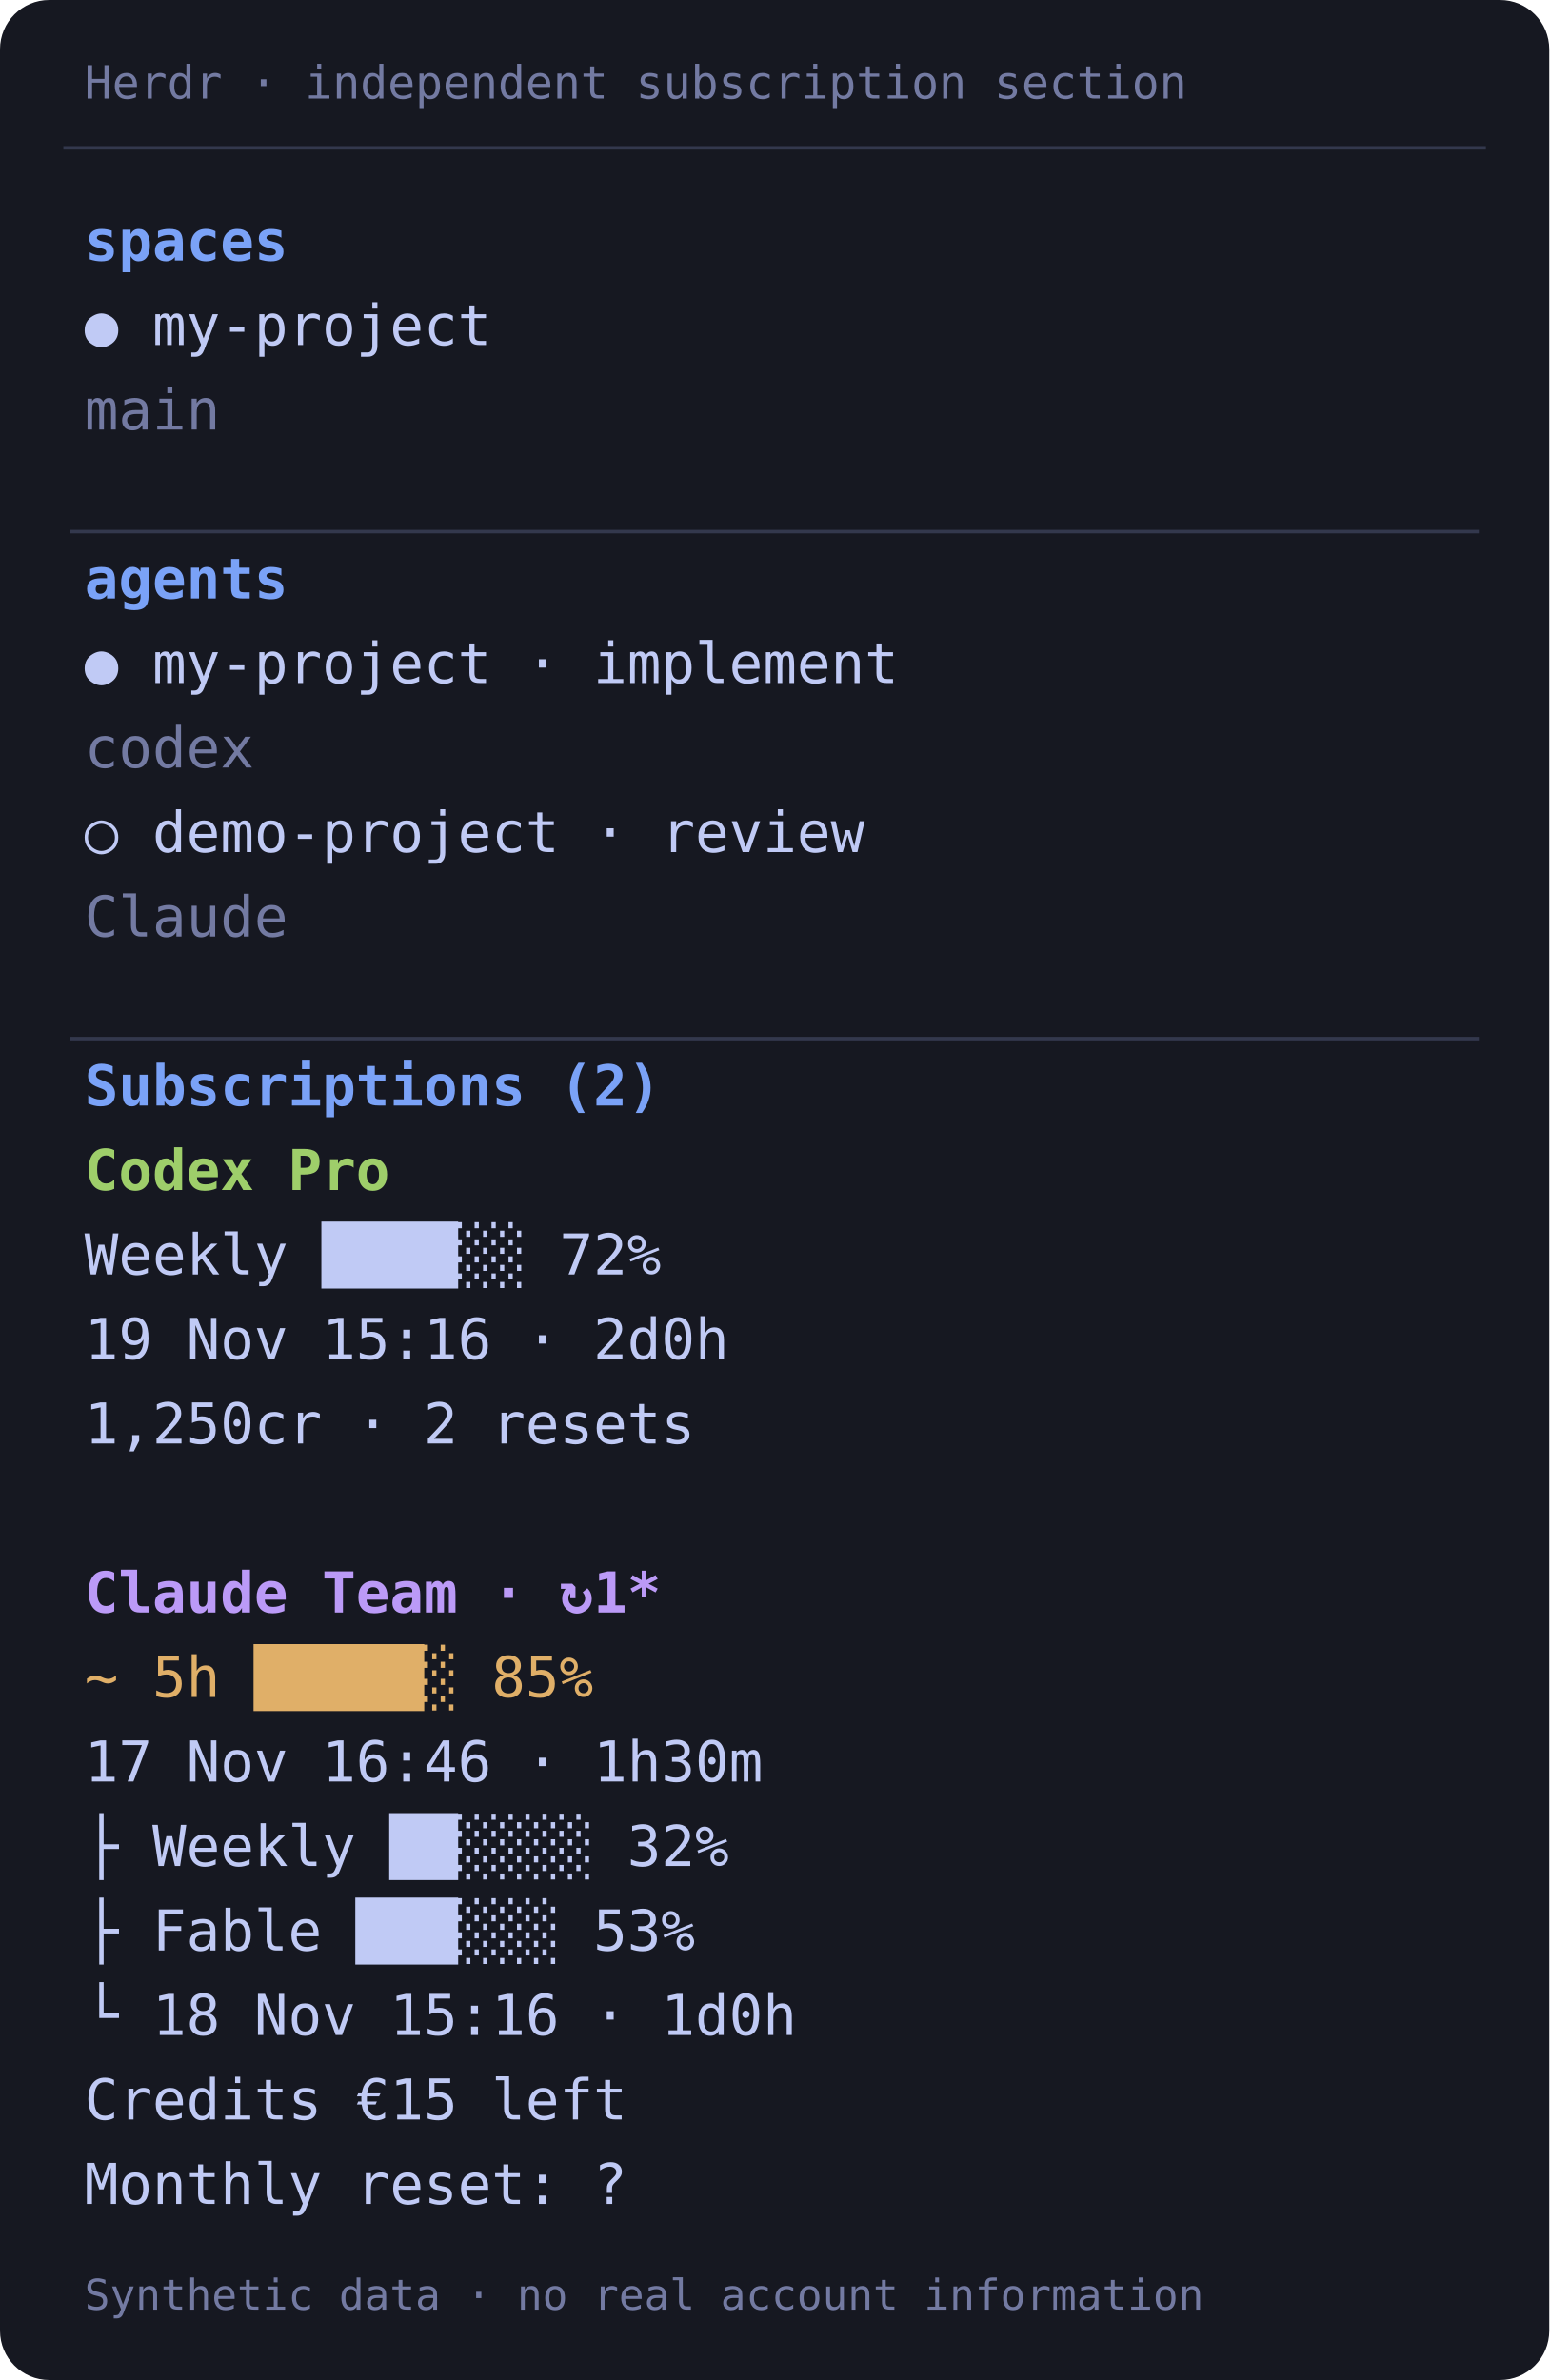
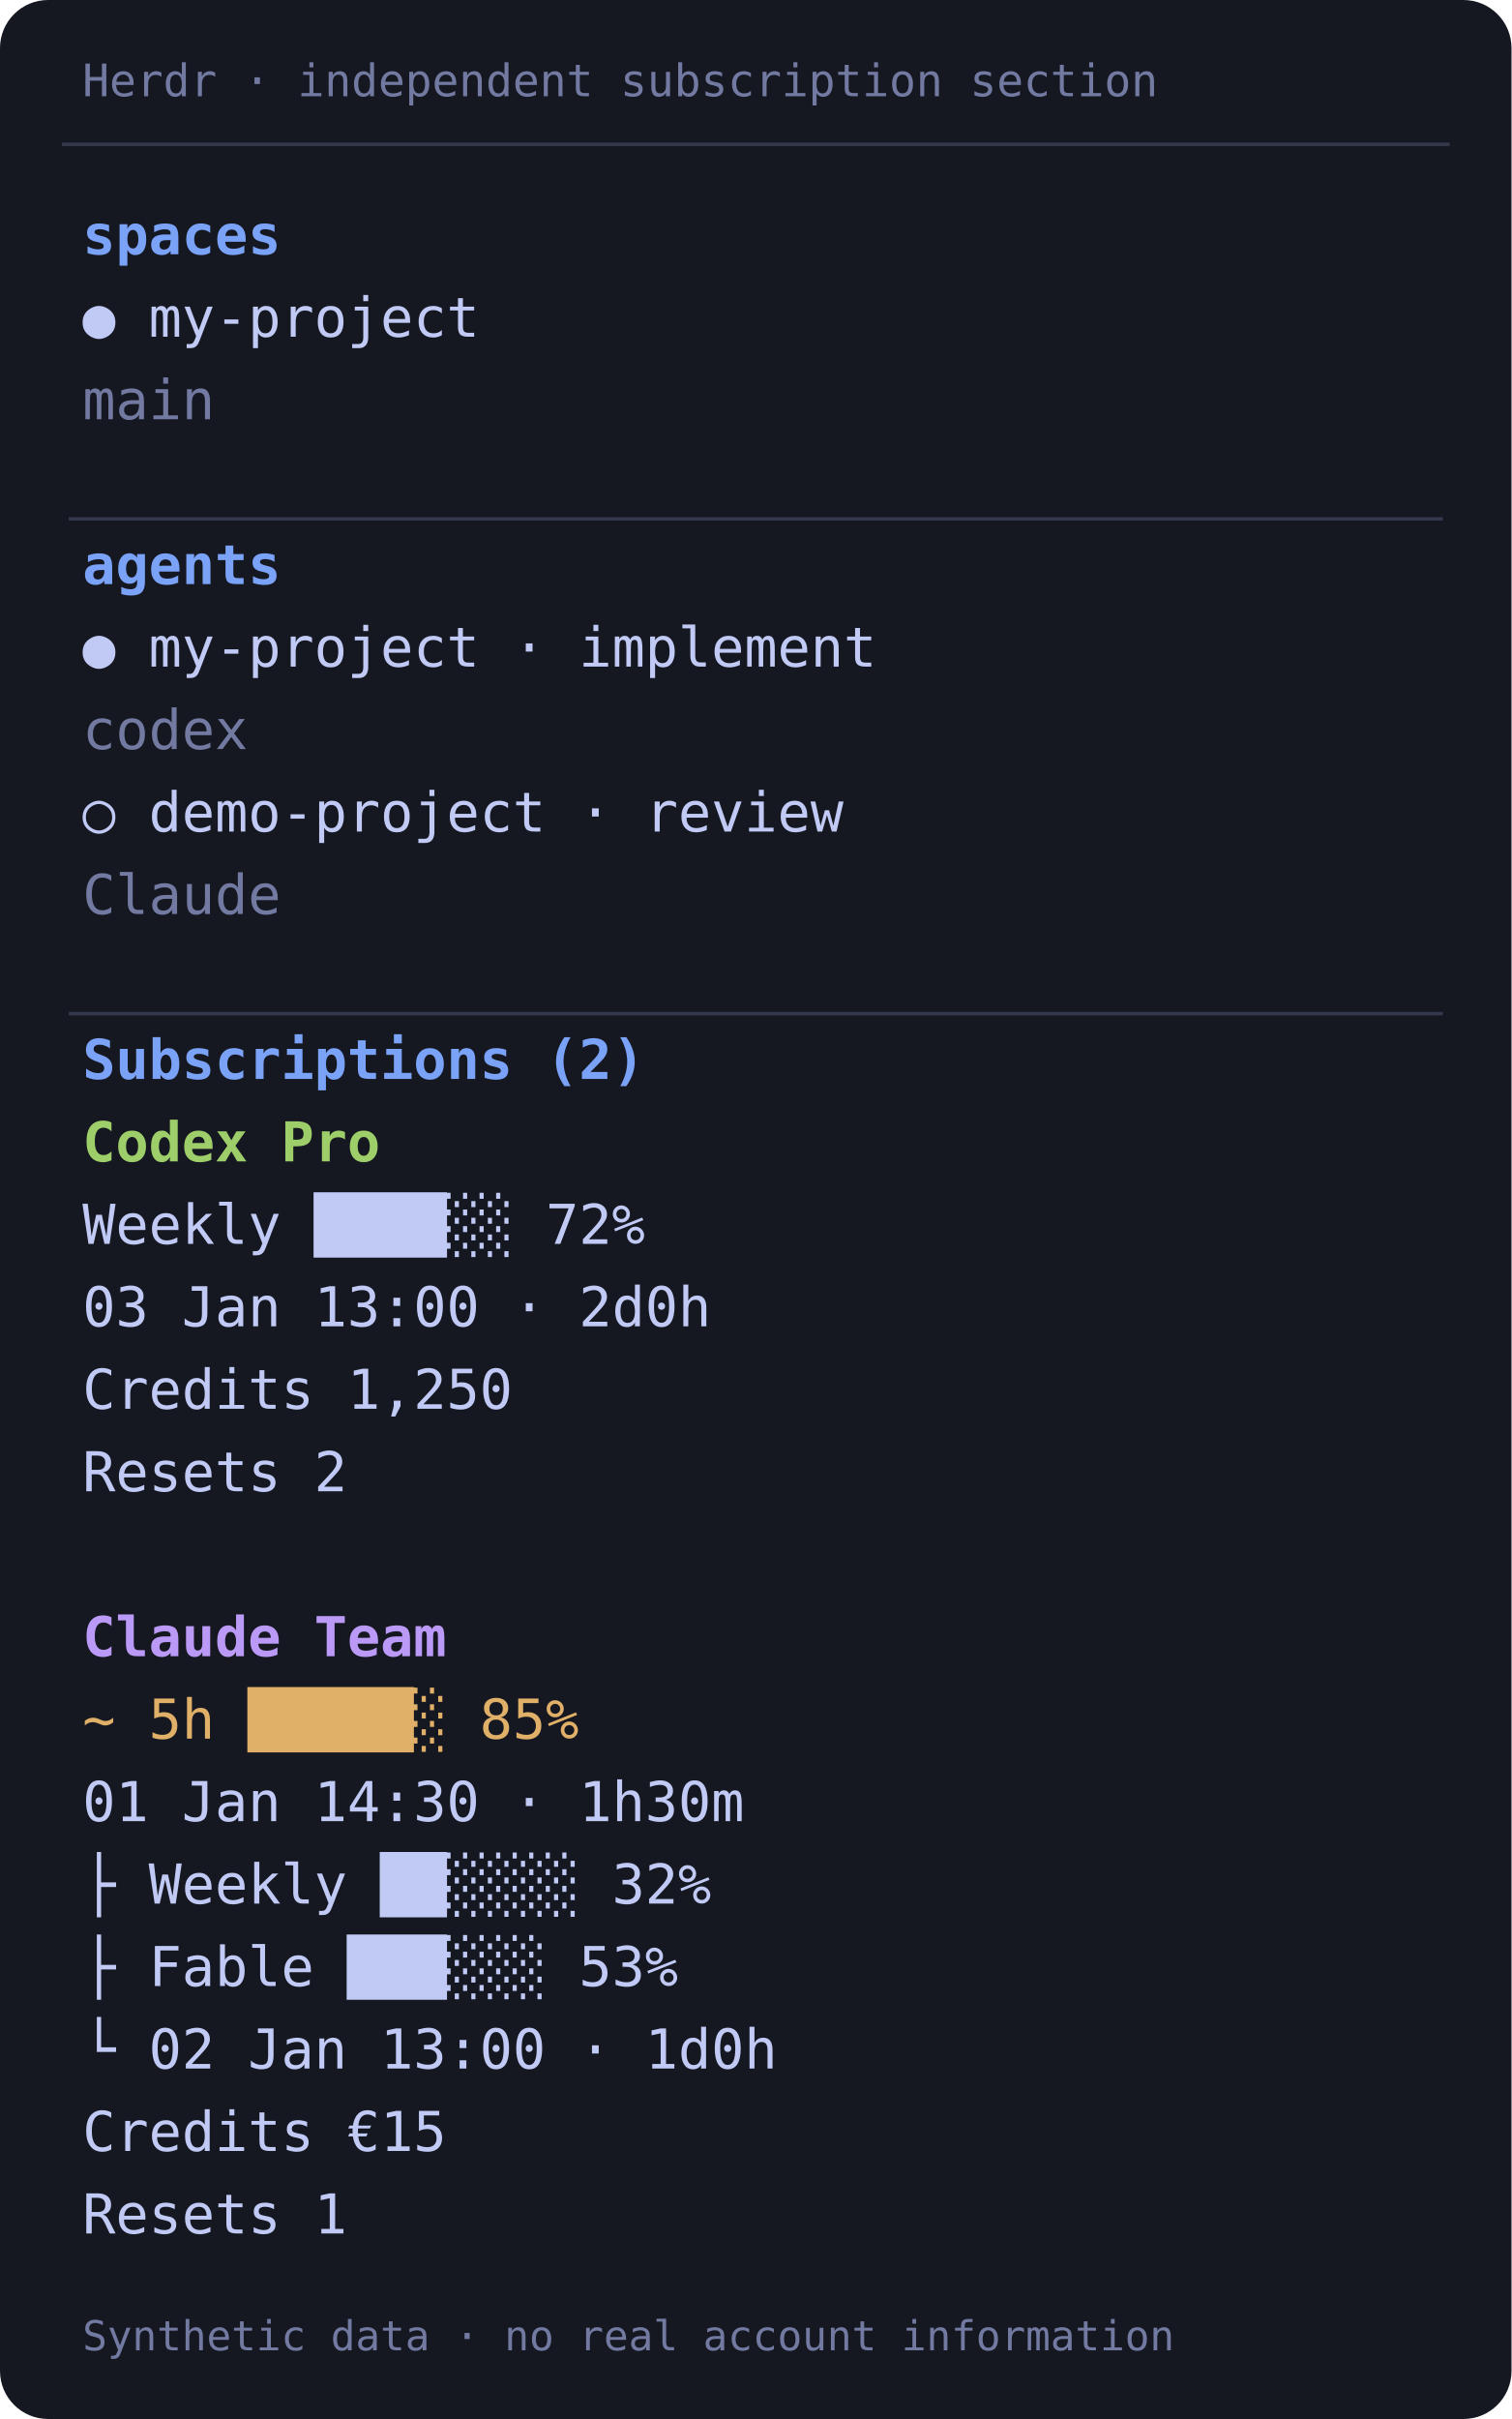
- <svg xmlns="http://www.w3.org/2000/svg" width="440" height="676" viewBox="0 0 440 676">
-   <rect width="440" height="676" rx="14" fill="#161821" />
+ <svg xmlns="http://www.w3.org/2000/svg" width="440" height="704" viewBox="0 0 440 704">
+   <rect width="440" height="704" rx="14" fill="#161821" />
  <text x="24" y="28" font-family="monospace" font-size="13" fill="#737aa2">Herdr · independent subscription section</text>
  <path d="M18 42H422" stroke="#33384d" />
  <text x="24" y="74" font-family="SFMono-Regular,Menlo,Consolas,monospace" font-size="16" font-weight="bold" fill="#7aa2f7">spaces</text>
  <text x="24" y="98" font-family="SFMono-Regular,Menlo,Consolas,monospace" font-size="16" font-weight="normal" fill="#c0caf5">● my-project</text>
  <text x="24" y="122" font-family="SFMono-Regular,Menlo,Consolas,monospace" font-size="16" font-weight="normal" fill="#737aa2">  main</text>
  <text x="24" y="146" font-family="SFMono-Regular,Menlo,Consolas,monospace" font-size="16" font-weight="normal" fill="#c0caf5" />
  <path d="M20 151H420" stroke="#33384d" />
  <text x="24" y="170" font-family="SFMono-Regular,Menlo,Consolas,monospace" font-size="16" font-weight="bold" fill="#7aa2f7">agents</text>
  <text x="24" y="194" font-family="SFMono-Regular,Menlo,Consolas,monospace" font-size="16" font-weight="normal" fill="#c0caf5">● my-project · implement</text>
  <text x="24" y="218" font-family="SFMono-Regular,Menlo,Consolas,monospace" font-size="16" font-weight="normal" fill="#737aa2">  codex</text>
  <text x="24" y="242" font-family="SFMono-Regular,Menlo,Consolas,monospace" font-size="16" font-weight="normal" fill="#c0caf5">○ demo-project · review</text>
  <text x="24" y="266" font-family="SFMono-Regular,Menlo,Consolas,monospace" font-size="16" font-weight="normal" fill="#737aa2">  Claude</text>
  <text x="24" y="290" font-family="SFMono-Regular,Menlo,Consolas,monospace" font-size="16" font-weight="normal" fill="#c0caf5" />
  <path d="M20 295H420" stroke="#33384d" />
  <text x="24" y="314" font-family="SFMono-Regular,Menlo,Consolas,monospace" font-size="16" font-weight="bold" fill="#7aa2f7">Subscriptions (2)</text>
  <text x="24" y="338" font-family="SFMono-Regular,Menlo,Consolas,monospace" font-size="16" font-weight="bold" fill="#9ece6a">Codex Pro</text>
  <text x="24" y="362" font-family="SFMono-Regular,Menlo,Consolas,monospace" font-size="16" font-weight="normal" fill="#c0caf5">Weekly ████░░ 72%</text>
-   <text x="24" y="386" font-family="SFMono-Regular,Menlo,Consolas,monospace" font-size="16" font-weight="normal" fill="#c0caf5">  19 Nov 15:16 · 2d0h</text>
-   <text x="24" y="410" font-family="SFMono-Regular,Menlo,Consolas,monospace" font-size="16" font-weight="normal" fill="#c0caf5">1,250cr · 2 resets</text>
-   <text x="24" y="434" font-family="SFMono-Regular,Menlo,Consolas,monospace" font-size="16" font-weight="normal" fill="#c0caf5" />
-   <text x="24" y="458" font-family="SFMono-Regular,Menlo,Consolas,monospace" font-size="16" font-weight="bold" fill="#bb9af7">Claude Team · ↻1*</text>
-   <text x="24" y="482" font-family="SFMono-Regular,Menlo,Consolas,monospace" font-size="16" font-weight="normal" fill="#e0af68">~ 5h █████░ 85%</text>
-   <text x="24" y="506" font-family="SFMono-Regular,Menlo,Consolas,monospace" font-size="16" font-weight="normal" fill="#c0caf5">  17 Nov 16:46 · 1h30m</text>
-   <text x="24" y="530" font-family="SFMono-Regular,Menlo,Consolas,monospace" font-size="16" font-weight="normal" fill="#c0caf5">├ Weekly ██░░░░ 32%</text>
-   <text x="24" y="554" font-family="SFMono-Regular,Menlo,Consolas,monospace" font-size="16" font-weight="normal" fill="#c0caf5">├ Fable ███░░░ 53%</text>
-   <text x="24" y="578" font-family="SFMono-Regular,Menlo,Consolas,monospace" font-size="16" font-weight="normal" fill="#c0caf5">└ 18 Nov 15:16 · 1d0h</text>
-   <text x="24" y="602" font-family="SFMono-Regular,Menlo,Consolas,monospace" font-size="16" font-weight="normal" fill="#c0caf5">Credits €15 left</text>
-   <text x="24" y="626" font-family="SFMono-Regular,Menlo,Consolas,monospace" font-size="16" font-weight="normal" fill="#c0caf5">  Monthly reset: ?</text>
-   <text x="24" y="656" font-family="monospace" font-size="12" fill="#737aa2">Synthetic data · no real account information</text>
+   <text x="24" y="386" font-family="SFMono-Regular,Menlo,Consolas,monospace" font-size="16" font-weight="normal" fill="#c0caf5">  03 Jan 13:00 · 2d0h</text>
+   <text x="24" y="410" font-family="SFMono-Regular,Menlo,Consolas,monospace" font-size="16" font-weight="normal" fill="#c0caf5">Credits 1,250</text>
+   <text x="24" y="434" font-family="SFMono-Regular,Menlo,Consolas,monospace" font-size="16" font-weight="normal" fill="#c0caf5">Resets 2</text>
+   <text x="24" y="458" font-family="SFMono-Regular,Menlo,Consolas,monospace" font-size="16" font-weight="normal" fill="#c0caf5" />
+   <text x="24" y="482" font-family="SFMono-Regular,Menlo,Consolas,monospace" font-size="16" font-weight="bold" fill="#bb9af7">Claude Team</text>
+   <text x="24" y="506" font-family="SFMono-Regular,Menlo,Consolas,monospace" font-size="16" font-weight="normal" fill="#e0af68">~ 5h █████░ 85%</text>
+   <text x="24" y="530" font-family="SFMono-Regular,Menlo,Consolas,monospace" font-size="16" font-weight="normal" fill="#c0caf5">  01 Jan 14:30 · 1h30m</text>
+   <text x="24" y="554" font-family="SFMono-Regular,Menlo,Consolas,monospace" font-size="16" font-weight="normal" fill="#c0caf5">├ Weekly ██░░░░ 32%</text>
+   <text x="24" y="578" font-family="SFMono-Regular,Menlo,Consolas,monospace" font-size="16" font-weight="normal" fill="#c0caf5">├ Fable ███░░░ 53%</text>
+   <text x="24" y="602" font-family="SFMono-Regular,Menlo,Consolas,monospace" font-size="16" font-weight="normal" fill="#c0caf5">└ 02 Jan 13:00 · 1d0h</text>
+   <text x="24" y="626" font-family="SFMono-Regular,Menlo,Consolas,monospace" font-size="16" font-weight="normal" fill="#c0caf5">Credits €15</text>
+   <text x="24" y="650" font-family="SFMono-Regular,Menlo,Consolas,monospace" font-size="16" font-weight="normal" fill="#c0caf5">Resets 1</text>
+   <text x="24" y="684" font-family="monospace" font-size="12" fill="#737aa2">Synthetic data · no real account information</text>
</svg>
